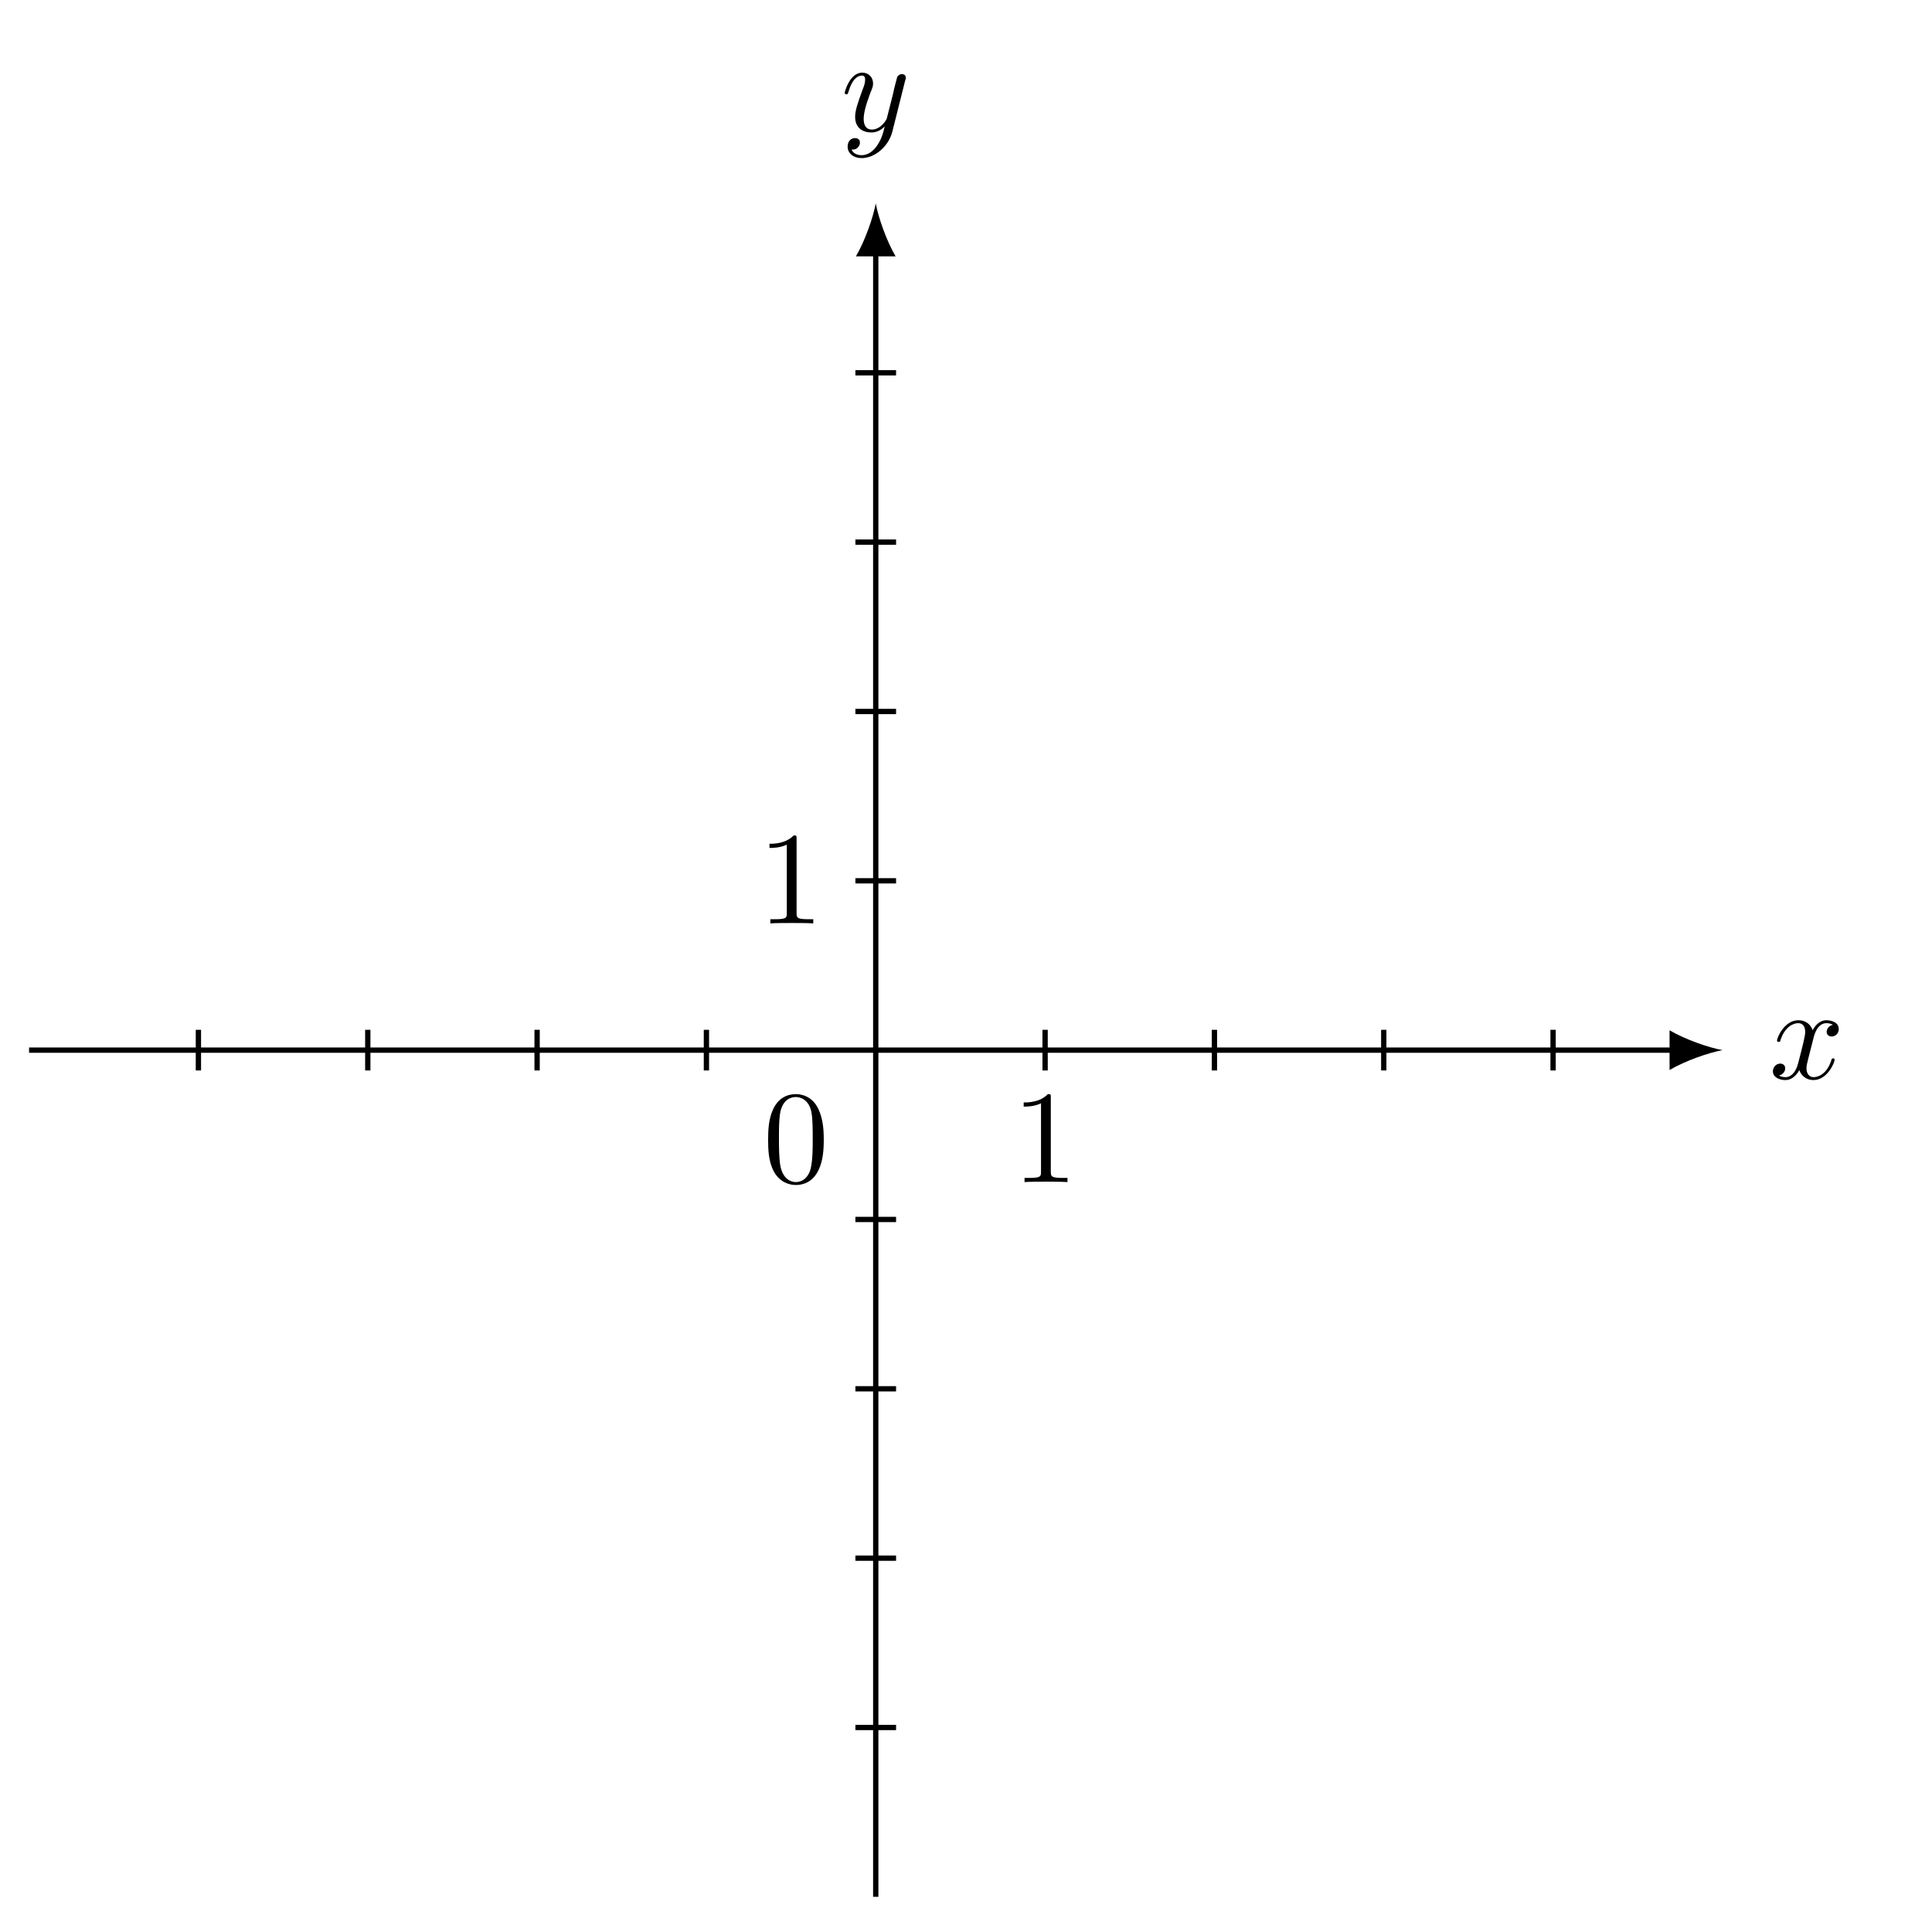
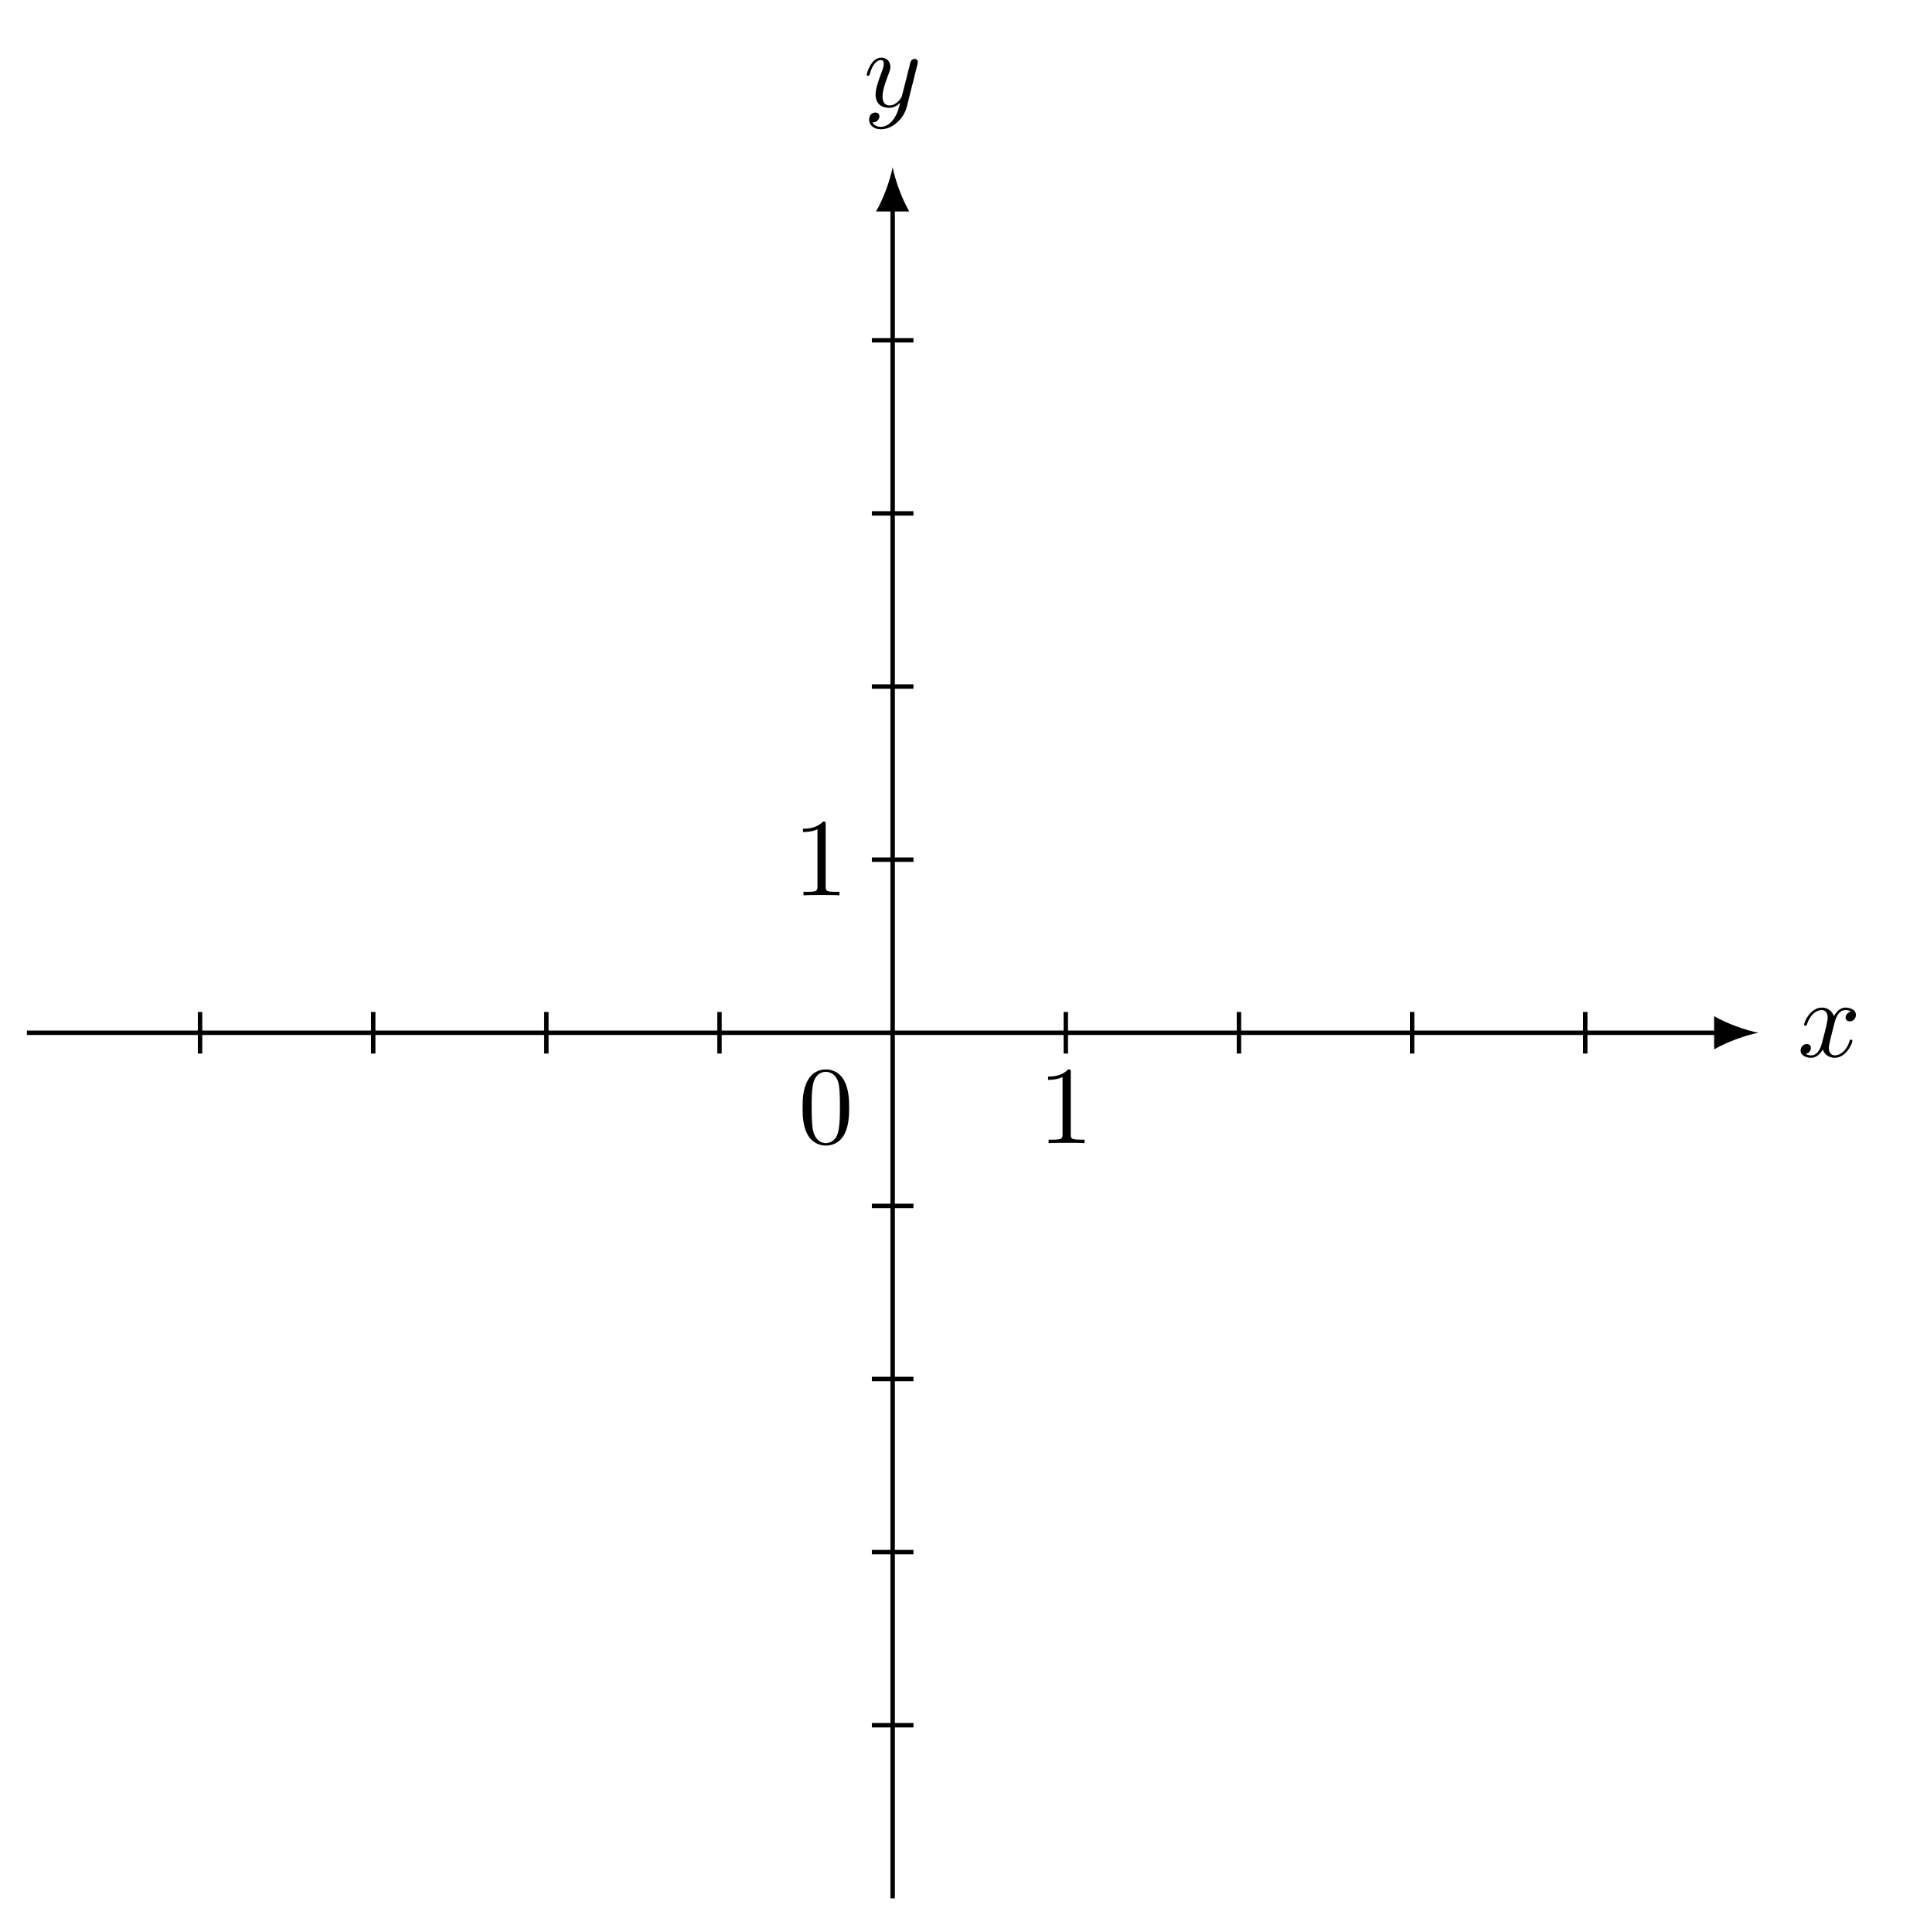
- <svg xmlns="http://www.w3.org/2000/svg" xmlns:xlink="http://www.w3.org/1999/xlink" data-source-hash="6a3ca5dd2e48" width="144.277pt" height="144.809pt" viewBox="0 0 144.277 144.809" version="1.2">
+ <svg xmlns="http://www.w3.org/2000/svg" xmlns:xlink="http://www.w3.org/1999/xlink" data-source-hash="423935bc0d73" width="172.625pt" height="173.158pt" viewBox="0 0 172.625 173.158" version="1.2">
  <defs>
    <g>
      <symbol overflow="visible" id="glyph0-0">
        <path style="stroke:none;" d="" />
      </symbol>
      <symbol overflow="visible" id="glyph0-1">
-         <path style="stroke:none;" d="M 3.312 -2.984 C 3.375 -3.25 3.594 -4.156 4.297 -4.156 C 4.344 -4.156 4.578 -4.156 4.781 -4.031 C 4.5 -3.984 4.312 -3.734 4.312 -3.5 C 4.312 -3.344 4.422 -3.156 4.688 -3.156 C 4.906 -3.156 5.219 -3.328 5.219 -3.719 C 5.219 -4.234 4.641 -4.375 4.297 -4.375 C 3.719 -4.375 3.375 -3.859 3.266 -3.625 C 3.016 -4.281 2.484 -4.375 2.188 -4.375 C 1.156 -4.375 0.594 -3.094 0.594 -2.859 C 0.594 -2.75 0.688 -2.75 0.719 -2.75 C 0.797 -2.75 0.828 -2.781 0.844 -2.859 C 1.172 -3.906 1.828 -4.156 2.172 -4.156 C 2.359 -4.156 2.703 -4.078 2.703 -3.5 C 2.703 -3.188 2.531 -2.531 2.172 -1.141 C 2.016 -0.531 1.672 -0.109 1.234 -0.109 C 1.172 -0.109 0.938 -0.109 0.734 -0.234 C 0.984 -0.281 1.203 -0.5 1.203 -0.766 C 1.203 -1.047 0.984 -1.125 0.828 -1.125 C 0.531 -1.125 0.281 -0.859 0.281 -0.547 C 0.281 -0.094 0.781 0.109 1.219 0.109 C 1.875 0.109 2.234 -0.578 2.266 -0.641 C 2.375 -0.281 2.734 0.109 3.328 0.109 C 4.344 0.109 4.906 -1.172 4.906 -1.422 C 4.906 -1.516 4.828 -1.516 4.797 -1.516 C 4.703 -1.516 4.688 -1.469 4.672 -1.406 C 4.344 -0.344 3.672 -0.109 3.344 -0.109 C 2.969 -0.109 2.797 -0.422 2.797 -0.766 C 2.797 -0.984 2.859 -1.203 2.969 -1.641 Z M 3.312 -2.984 " />
+         <path style="stroke:none;" d="M 3.312 -3 C 3.375 -3.25 3.609 -4.172 4.297 -4.172 C 4.344 -4.172 4.578 -4.172 4.797 -4.031 C 4.516 -3.984 4.312 -3.734 4.312 -3.5 C 4.312 -3.344 4.422 -3.156 4.688 -3.156 C 4.906 -3.156 5.234 -3.328 5.234 -3.734 C 5.234 -4.25 4.641 -4.391 4.312 -4.391 C 3.734 -4.391 3.391 -3.859 3.266 -3.625 C 3.016 -4.281 2.484 -4.391 2.188 -4.391 C 1.156 -4.391 0.594 -3.109 0.594 -2.859 C 0.594 -2.766 0.688 -2.766 0.719 -2.766 C 0.797 -2.766 0.828 -2.781 0.844 -2.875 C 1.188 -3.922 1.828 -4.172 2.172 -4.172 C 2.359 -4.172 2.703 -4.078 2.703 -3.5 C 2.703 -3.188 2.547 -2.531 2.172 -1.141 C 2.016 -0.531 1.672 -0.109 1.234 -0.109 C 1.172 -0.109 0.938 -0.109 0.734 -0.234 C 0.984 -0.281 1.203 -0.5 1.203 -0.781 C 1.203 -1.047 0.984 -1.125 0.828 -1.125 C 0.531 -1.125 0.281 -0.859 0.281 -0.547 C 0.281 -0.094 0.781 0.109 1.219 0.109 C 1.875 0.109 2.234 -0.578 2.266 -0.641 C 2.375 -0.281 2.734 0.109 3.328 0.109 C 4.359 0.109 4.922 -1.172 4.922 -1.422 C 4.922 -1.516 4.828 -1.516 4.797 -1.516 C 4.719 -1.516 4.688 -1.484 4.672 -1.406 C 4.344 -0.344 3.672 -0.109 3.359 -0.109 C 2.969 -0.109 2.812 -0.422 2.812 -0.766 C 2.812 -0.984 2.875 -1.203 2.969 -1.641 Z M 3.312 -3 " />
      </symbol>
      <symbol overflow="visible" id="glyph0-2">
-         <path style="stroke:none;" d="M 4.812 -3.781 C 4.859 -3.906 4.859 -3.938 4.859 -4 C 4.859 -4.188 4.719 -4.266 4.562 -4.266 C 4.469 -4.266 4.312 -4.203 4.219 -4.062 C 4.203 -4.016 4.125 -3.703 4.078 -3.531 C 4.016 -3.266 3.938 -3 3.891 -2.734 L 3.438 -0.953 C 3.391 -0.797 2.969 -0.109 2.312 -0.109 C 1.812 -0.109 1.703 -0.547 1.703 -0.906 C 1.703 -1.359 1.875 -1.984 2.203 -2.859 C 2.375 -3.266 2.406 -3.375 2.406 -3.562 C 2.406 -4.016 2.094 -4.375 1.594 -4.375 C 0.656 -4.375 0.281 -2.938 0.281 -2.859 C 0.281 -2.75 0.391 -2.75 0.406 -2.75 C 0.5 -2.75 0.516 -2.781 0.562 -2.938 C 0.828 -3.859 1.234 -4.156 1.562 -4.156 C 1.641 -4.156 1.812 -4.156 1.812 -3.844 C 1.812 -3.594 1.719 -3.344 1.641 -3.156 C 1.25 -2.094 1.062 -1.531 1.062 -1.062 C 1.062 -0.188 1.688 0.109 2.281 0.109 C 2.672 0.109 3 -0.062 3.281 -0.344 C 3.156 0.172 3.031 0.656 2.641 1.188 C 2.375 1.531 2 1.812 1.547 1.812 C 1.406 1.812 0.953 1.781 0.797 1.391 C 0.953 1.391 1.078 1.391 1.219 1.281 C 1.312 1.188 1.422 1.062 1.422 0.875 C 1.422 0.562 1.156 0.531 1.047 0.531 C 0.828 0.531 0.5 0.688 0.5 1.172 C 0.5 1.672 0.938 2.031 1.547 2.031 C 2.562 2.031 3.594 1.125 3.859 0.016 Z M 4.812 -3.781 " />
+         <path style="stroke:none;" d="M 4.828 -3.781 C 4.859 -3.922 4.859 -3.938 4.859 -4.016 C 4.859 -4.188 4.719 -4.281 4.578 -4.281 C 4.469 -4.281 4.312 -4.219 4.234 -4.062 C 4.203 -4.016 4.125 -3.703 4.094 -3.531 C 4.016 -3.281 3.953 -3 3.891 -2.734 L 3.438 -0.953 C 3.406 -0.797 2.969 -0.109 2.328 -0.109 C 1.812 -0.109 1.703 -0.547 1.703 -0.906 C 1.703 -1.375 1.875 -1.984 2.219 -2.859 C 2.375 -3.266 2.406 -3.375 2.406 -3.578 C 2.406 -4.016 2.094 -4.391 1.594 -4.391 C 0.656 -4.391 0.281 -2.953 0.281 -2.859 C 0.281 -2.766 0.391 -2.766 0.406 -2.766 C 0.5 -2.766 0.516 -2.781 0.562 -2.938 C 0.828 -3.875 1.234 -4.172 1.562 -4.172 C 1.641 -4.172 1.812 -4.172 1.812 -3.844 C 1.812 -3.609 1.719 -3.344 1.641 -3.156 C 1.25 -2.109 1.078 -1.531 1.078 -1.078 C 1.078 -0.188 1.703 0.109 2.281 0.109 C 2.672 0.109 3 -0.062 3.281 -0.344 C 3.156 0.172 3.031 0.672 2.641 1.188 C 2.375 1.531 2 1.812 1.547 1.812 C 1.406 1.812 0.969 1.781 0.797 1.406 C 0.953 1.406 1.078 1.406 1.219 1.281 C 1.312 1.188 1.422 1.062 1.422 0.875 C 1.422 0.562 1.156 0.531 1.047 0.531 C 0.828 0.531 0.5 0.688 0.5 1.172 C 0.5 1.672 0.938 2.031 1.547 2.031 C 2.562 2.031 3.594 1.125 3.875 0.016 Z M 4.828 -3.781 " />
      </symbol>
      <symbol overflow="visible" id="glyph1-0">
        <path style="stroke:none;" d="" />
      </symbol>
      <symbol overflow="visible" id="glyph1-1">
-         <path style="stroke:none;" d="M 4.562 -3.172 C 4.562 -3.969 4.5 -4.75 4.156 -5.484 C 3.703 -6.438 2.891 -6.594 2.484 -6.594 C 1.875 -6.594 1.156 -6.344 0.75 -5.422 C 0.438 -4.734 0.391 -3.969 0.391 -3.172 C 0.391 -2.422 0.422 -1.531 0.828 -0.781 C 1.266 0.016 1.984 0.219 2.469 0.219 C 3 0.219 3.75 0.016 4.188 -0.938 C 4.5 -1.609 4.562 -2.391 4.562 -3.172 Z M 2.469 0 C 2.078 0 1.5 -0.25 1.312 -1.203 C 1.203 -1.797 1.203 -2.703 1.203 -3.281 C 1.203 -3.922 1.203 -4.578 1.281 -5.109 C 1.469 -6.297 2.219 -6.375 2.469 -6.375 C 2.797 -6.375 3.453 -6.203 3.641 -5.219 C 3.734 -4.672 3.734 -3.906 3.734 -3.281 C 3.734 -2.547 3.734 -1.875 3.625 -1.234 C 3.484 -0.297 2.906 0 2.469 0 Z M 2.469 0 " />
+         <path style="stroke:none;" d="M 4.562 -3.172 C 4.562 -3.969 4.516 -4.766 4.172 -5.5 C 3.703 -6.453 2.891 -6.609 2.484 -6.609 C 1.891 -6.609 1.156 -6.344 0.75 -5.422 C 0.438 -4.75 0.391 -3.969 0.391 -3.172 C 0.391 -2.438 0.422 -1.531 0.828 -0.781 C 1.266 0.016 1.984 0.219 2.469 0.219 C 3 0.219 3.766 0.016 4.203 -0.938 C 4.516 -1.625 4.562 -2.391 4.562 -3.172 Z M 2.469 0 C 2.078 0 1.5 -0.25 1.312 -1.203 C 1.203 -1.797 1.203 -2.703 1.203 -3.297 C 1.203 -3.922 1.203 -4.578 1.297 -5.125 C 1.484 -6.297 2.219 -6.391 2.469 -6.391 C 2.797 -6.391 3.453 -6.219 3.641 -5.234 C 3.734 -4.672 3.734 -3.922 3.734 -3.297 C 3.734 -2.547 3.734 -1.875 3.625 -1.234 C 3.484 -0.297 2.922 0 2.469 0 Z M 2.469 0 " />
      </symbol>
      <symbol overflow="visible" id="glyph1-2">
-         <path style="stroke:none;" d="M 2.906 -6.344 C 2.906 -6.578 2.906 -6.594 2.688 -6.594 C 2.078 -5.969 1.203 -5.969 0.875 -5.969 L 0.875 -5.656 C 1.078 -5.656 1.672 -5.656 2.172 -5.906 L 2.172 -0.781 C 2.172 -0.422 2.156 -0.312 1.266 -0.312 L 0.938 -0.312 L 0.938 0 C 1.281 -0.031 2.156 -0.031 2.547 -0.031 C 2.938 -0.031 3.797 -0.031 4.156 0 L 4.156 -0.312 L 3.828 -0.312 C 2.938 -0.312 2.906 -0.422 2.906 -0.781 Z M 2.906 -6.344 " />
+         <path style="stroke:none;" d="M 2.922 -6.344 C 2.922 -6.594 2.922 -6.609 2.688 -6.609 C 2.078 -5.969 1.203 -5.969 0.891 -5.969 L 0.891 -5.672 C 1.078 -5.672 1.672 -5.672 2.188 -5.922 L 2.188 -0.781 C 2.188 -0.422 2.156 -0.312 1.266 -0.312 L 0.938 -0.312 L 0.938 0 C 1.297 -0.031 2.156 -0.031 2.547 -0.031 C 2.953 -0.031 3.812 -0.031 4.156 0 L 4.156 -0.312 L 3.844 -0.312 C 2.953 -0.312 2.922 -0.422 2.922 -0.781 Z M 2.922 -6.344 " />
      </symbol>
    </g>
  </defs>
  <g id="surface1">
-     <path style="fill:none;stroke-width:0.399;stroke-linecap:butt;stroke-linejoin:miter;stroke:rgb(0%,0%,0%);stroke-opacity:1;stroke-miterlimit:10;" d="M -63.78 -0 L 60.193 -0 " transform="matrix(0.995014,0,0,-0.995014,65.64205,78.7109)" />
-     <path style=" stroke:none;fill-rule:nonzero;fill:rgb(0%,0%,0%);fill-opacity:1;" d="M 129.105 78.711 C 128.047 78.512 126.328 77.918 125.141 77.223 L 125.141 80.199 C 126.328 79.504 128.047 78.91 129.105 78.711 " />
+     <path style="fill:none;stroke-width:0.399;stroke-linecap:butt;stroke-linejoin:miter;stroke:rgb(0%,0%,0%);stroke-opacity:1;stroke-miterlimit:10;" d="M -77.955 0 L 74.368 0 " transform="matrix(0.995161,0,0,-0.995161,79.98825,92.5629)" />
+     <path style=" stroke:none;fill-rule:nonzero;fill:rgb(0%,0%,0%);fill-opacity:1;" d="M 157.566 92.562 C 156.508 92.363 154.789 91.77 153.598 91.074 L 153.598 94.051 C 154.789 93.355 156.508 92.762 157.566 92.562 " />
    <g style="fill:rgb(0%,0%,0%);fill-opacity:1;">
-       <use xlink:href="#glyph0-1" x="132.605" y="80.845" />
+       <use xlink:href="#glyph0-1" x="161.067" y="94.698" />
    </g>
-     <path style="fill:none;stroke-width:0.399;stroke-linecap:butt;stroke-linejoin:miter;stroke:rgb(0%,0%,0%);stroke-opacity:1;stroke-miterlimit:10;" d="M -0.001 -63.779 L -0.001 60.195 " transform="matrix(0.995014,0,0,-0.995014,65.64205,78.7109)" />
-     <path style=" stroke:none;fill-rule:nonzero;fill:rgb(0%,0%,0%);fill-opacity:1;" d="M 65.641 15.25 C 65.445 16.305 64.848 18.023 64.156 19.215 L 67.129 19.215 C 66.434 18.023 65.84 16.305 65.641 15.25 " />
+     <path style="fill:none;stroke-width:0.399;stroke-linecap:butt;stroke-linejoin:miter;stroke:rgb(0%,0%,0%);stroke-opacity:1;stroke-miterlimit:10;" d="M 0 -77.955 L 0 74.368 " transform="matrix(0.995161,0,0,-0.995161,79.98825,92.5629)" />
+     <path style=" stroke:none;fill-rule:nonzero;fill:rgb(0%,0%,0%);fill-opacity:1;" d="M 79.988 14.984 C 79.789 16.043 79.195 17.762 78.5 18.953 L 81.477 18.953 C 80.781 17.762 80.188 16.043 79.988 14.984 " />
    <g style="fill:rgb(0%,0%,0%);fill-opacity:1;">
-       <use xlink:href="#glyph0-2" x="63.034" y="9.82" />
+       <use xlink:href="#glyph0-2" x="77.38" y="9.557" />
    </g>
-     <path style="fill:none;stroke-width:0.399;stroke-linecap:butt;stroke-linejoin:miter;stroke:rgb(0%,0%,0%);stroke-opacity:1;stroke-miterlimit:10;" d="M -51.025 -1.531 L -51.025 1.531 " transform="matrix(0.995014,0,0,-0.995014,65.64205,78.7109)" />
-     <path style="fill:none;stroke-width:0.399;stroke-linecap:butt;stroke-linejoin:miter;stroke:rgb(0%,0%,0%);stroke-opacity:1;stroke-miterlimit:10;" d="M -38.266 -1.531 L -38.266 1.531 " transform="matrix(0.995014,0,0,-0.995014,65.64205,78.7109)" />
-     <path style="fill:none;stroke-width:0.399;stroke-linecap:butt;stroke-linejoin:miter;stroke:rgb(0%,0%,0%);stroke-opacity:1;stroke-miterlimit:10;" d="M -25.511 -1.531 L -25.511 1.531 " transform="matrix(0.995014,0,0,-0.995014,65.64205,78.7109)" />
-     <path style="fill:none;stroke-width:0.399;stroke-linecap:butt;stroke-linejoin:miter;stroke:rgb(0%,0%,0%);stroke-opacity:1;stroke-miterlimit:10;" d="M -12.756 -1.531 L -12.756 1.531 " transform="matrix(0.995014,0,0,-0.995014,65.64205,78.7109)" />
-     <path style="fill:none;stroke-width:0.399;stroke-linecap:butt;stroke-linejoin:miter;stroke:rgb(0%,0%,0%);stroke-opacity:1;stroke-miterlimit:10;" d="M 12.757 -1.531 L 12.757 1.531 " transform="matrix(0.995014,0,0,-0.995014,65.64205,78.7109)" />
-     <path style="fill:none;stroke-width:0.399;stroke-linecap:butt;stroke-linejoin:miter;stroke:rgb(0%,0%,0%);stroke-opacity:1;stroke-miterlimit:10;" d="M 25.512 -1.531 L 25.512 1.531 " transform="matrix(0.995014,0,0,-0.995014,65.64205,78.7109)" />
-     <path style="fill:none;stroke-width:0.399;stroke-linecap:butt;stroke-linejoin:miter;stroke:rgb(0%,0%,0%);stroke-opacity:1;stroke-miterlimit:10;" d="M 38.268 -1.531 L 38.268 1.531 " transform="matrix(0.995014,0,0,-0.995014,65.64205,78.7109)" />
-     <path style="fill:none;stroke-width:0.399;stroke-linecap:butt;stroke-linejoin:miter;stroke:rgb(0%,0%,0%);stroke-opacity:1;stroke-miterlimit:10;" d="M 51.023 -1.531 L 51.023 1.531 " transform="matrix(0.995014,0,0,-0.995014,65.64205,78.7109)" />
-     <path style="fill:none;stroke-width:0.399;stroke-linecap:butt;stroke-linejoin:miter;stroke:rgb(0%,0%,0%);stroke-opacity:1;stroke-miterlimit:10;" d="M -1.533 -51.024 L 1.53 -51.024 " transform="matrix(0.995014,0,0,-0.995014,65.64205,78.7109)" />
-     <path style="fill:none;stroke-width:0.399;stroke-linecap:butt;stroke-linejoin:miter;stroke:rgb(0%,0%,0%);stroke-opacity:1;stroke-miterlimit:10;" d="M -1.533 -38.269 L 1.53 -38.269 " transform="matrix(0.995014,0,0,-0.995014,65.64205,78.7109)" />
-     <path style="fill:none;stroke-width:0.399;stroke-linecap:butt;stroke-linejoin:miter;stroke:rgb(0%,0%,0%);stroke-opacity:1;stroke-miterlimit:10;" d="M -1.533 -25.51 L 1.53 -25.51 " transform="matrix(0.995014,0,0,-0.995014,65.64205,78.7109)" />
-     <path style="fill:none;stroke-width:0.399;stroke-linecap:butt;stroke-linejoin:miter;stroke:rgb(0%,0%,0%);stroke-opacity:1;stroke-miterlimit:10;" d="M -1.533 -12.755 L 1.53 -12.755 " transform="matrix(0.995014,0,0,-0.995014,65.64205,78.7109)" />
-     <path style="fill:none;stroke-width:0.399;stroke-linecap:butt;stroke-linejoin:miter;stroke:rgb(0%,0%,0%);stroke-opacity:1;stroke-miterlimit:10;" d="M -1.533 12.755 L 1.53 12.755 " transform="matrix(0.995014,0,0,-0.995014,65.64205,78.7109)" />
-     <path style="fill:none;stroke-width:0.399;stroke-linecap:butt;stroke-linejoin:miter;stroke:rgb(0%,0%,0%);stroke-opacity:1;stroke-miterlimit:10;" d="M -1.533 25.51 L 1.53 25.51 " transform="matrix(0.995014,0,0,-0.995014,65.64205,78.7109)" />
-     <path style="fill:none;stroke-width:0.399;stroke-linecap:butt;stroke-linejoin:miter;stroke:rgb(0%,0%,0%);stroke-opacity:1;stroke-miterlimit:10;" d="M -1.533 38.269 L 1.53 38.269 " transform="matrix(0.995014,0,0,-0.995014,65.64205,78.7109)" />
-     <path style="fill:none;stroke-width:0.399;stroke-linecap:butt;stroke-linejoin:miter;stroke:rgb(0%,0%,0%);stroke-opacity:1;stroke-miterlimit:10;" d="M -1.533 51.024 L 1.53 51.024 " transform="matrix(0.995014,0,0,-0.995014,65.64205,78.7109)" />
+     <path style="fill:none;stroke-width:0.399;stroke-linecap:butt;stroke-linejoin:miter;stroke:rgb(0%,0%,0%);stroke-opacity:1;stroke-miterlimit:10;" d="M -62.364 -1.872 L -62.364 1.873 " transform="matrix(0.995161,0,0,-0.995161,79.98825,92.5629)" />
+     <path style="fill:none;stroke-width:0.399;stroke-linecap:butt;stroke-linejoin:miter;stroke:rgb(0%,0%,0%);stroke-opacity:1;stroke-miterlimit:10;" d="M -46.773 -1.872 L -46.773 1.873 " transform="matrix(0.995161,0,0,-0.995161,79.98825,92.5629)" />
+     <path style="fill:none;stroke-width:0.399;stroke-linecap:butt;stroke-linejoin:miter;stroke:rgb(0%,0%,0%);stroke-opacity:1;stroke-miterlimit:10;" d="M -31.182 -1.872 L -31.182 1.873 " transform="matrix(0.995161,0,0,-0.995161,79.98825,92.5629)" />
+     <path style="fill:none;stroke-width:0.399;stroke-linecap:butt;stroke-linejoin:miter;stroke:rgb(0%,0%,0%);stroke-opacity:1;stroke-miterlimit:10;" d="M -15.591 -1.872 L -15.591 1.873 " transform="matrix(0.995161,0,0,-0.995161,79.98825,92.5629)" />
+     <path style="fill:none;stroke-width:0.399;stroke-linecap:butt;stroke-linejoin:miter;stroke:rgb(0%,0%,0%);stroke-opacity:1;stroke-miterlimit:10;" d="M 15.591 -1.872 L 15.591 1.873 " transform="matrix(0.995161,0,0,-0.995161,79.98825,92.5629)" />
+     <path style="fill:none;stroke-width:0.399;stroke-linecap:butt;stroke-linejoin:miter;stroke:rgb(0%,0%,0%);stroke-opacity:1;stroke-miterlimit:10;" d="M 31.182 -1.872 L 31.182 1.873 " transform="matrix(0.995161,0,0,-0.995161,79.98825,92.5629)" />
+     <path style="fill:none;stroke-width:0.399;stroke-linecap:butt;stroke-linejoin:miter;stroke:rgb(0%,0%,0%);stroke-opacity:1;stroke-miterlimit:10;" d="M 46.773 -1.872 L 46.773 1.873 " transform="matrix(0.995161,0,0,-0.995161,79.98825,92.5629)" />
+     <path style="fill:none;stroke-width:0.399;stroke-linecap:butt;stroke-linejoin:miter;stroke:rgb(0%,0%,0%);stroke-opacity:1;stroke-miterlimit:10;" d="M 62.364 -1.872 L 62.364 1.873 " transform="matrix(0.995161,0,0,-0.995161,79.98825,92.5629)" />
+     <path style="fill:none;stroke-width:0.399;stroke-linecap:butt;stroke-linejoin:miter;stroke:rgb(0%,0%,0%);stroke-opacity:1;stroke-miterlimit:10;" d="M -1.872 -62.364 L 1.872 -62.364 " transform="matrix(0.995161,0,0,-0.995161,79.98825,92.5629)" />
+     <path style="fill:none;stroke-width:0.399;stroke-linecap:butt;stroke-linejoin:miter;stroke:rgb(0%,0%,0%);stroke-opacity:1;stroke-miterlimit:10;" d="M -1.872 -46.773 L 1.872 -46.773 " transform="matrix(0.995161,0,0,-0.995161,79.98825,92.5629)" />
+     <path style="fill:none;stroke-width:0.399;stroke-linecap:butt;stroke-linejoin:miter;stroke:rgb(0%,0%,0%);stroke-opacity:1;stroke-miterlimit:10;" d="M -1.872 -31.182 L 1.872 -31.182 " transform="matrix(0.995161,0,0,-0.995161,79.98825,92.5629)" />
+     <path style="fill:none;stroke-width:0.399;stroke-linecap:butt;stroke-linejoin:miter;stroke:rgb(0%,0%,0%);stroke-opacity:1;stroke-miterlimit:10;" d="M -1.872 -15.591 L 1.872 -15.591 " transform="matrix(0.995161,0,0,-0.995161,79.98825,92.5629)" />
+     <path style="fill:none;stroke-width:0.399;stroke-linecap:butt;stroke-linejoin:miter;stroke:rgb(0%,0%,0%);stroke-opacity:1;stroke-miterlimit:10;" d="M -1.872 15.591 L 1.872 15.591 " transform="matrix(0.995161,0,0,-0.995161,79.98825,92.5629)" />
+     <path style="fill:none;stroke-width:0.399;stroke-linecap:butt;stroke-linejoin:miter;stroke:rgb(0%,0%,0%);stroke-opacity:1;stroke-miterlimit:10;" d="M -1.872 31.183 L 1.872 31.183 " transform="matrix(0.995161,0,0,-0.995161,79.98825,92.5629)" />
+     <path style="fill:none;stroke-width:0.399;stroke-linecap:butt;stroke-linejoin:miter;stroke:rgb(0%,0%,0%);stroke-opacity:1;stroke-miterlimit:10;" d="M -1.872 46.774 L 1.872 46.774 " transform="matrix(0.995161,0,0,-0.995161,79.98825,92.5629)" />
+     <path style="fill:none;stroke-width:0.399;stroke-linecap:butt;stroke-linejoin:miter;stroke:rgb(0%,0%,0%);stroke-opacity:1;stroke-miterlimit:10;" d="M -1.872 62.365 L 1.872 62.365 " transform="matrix(0.995161,0,0,-0.995161,79.98825,92.5629)" />
    <g style="fill:rgb(0%,0%,0%);fill-opacity:1;">
-       <use xlink:href="#glyph1-1" x="57.183" y="88.601" />
+       <use xlink:href="#glyph1-1" x="71.528" y="102.455" />
    </g>
    <g style="fill:rgb(0%,0%,0%);fill-opacity:1;">
-       <use xlink:href="#glyph1-2" x="75.856" y="88.601" />
+       <use xlink:href="#glyph1-2" x="93.025" y="102.455" />
    </g>
    <g style="fill:rgb(0%,0%,0%);fill-opacity:1;">
-       <use xlink:href="#glyph1-2" x="56.802" y="69.212" />
+       <use xlink:href="#glyph1-2" x="71.063" y="80.243" />
    </g>
  </g>
</svg>
